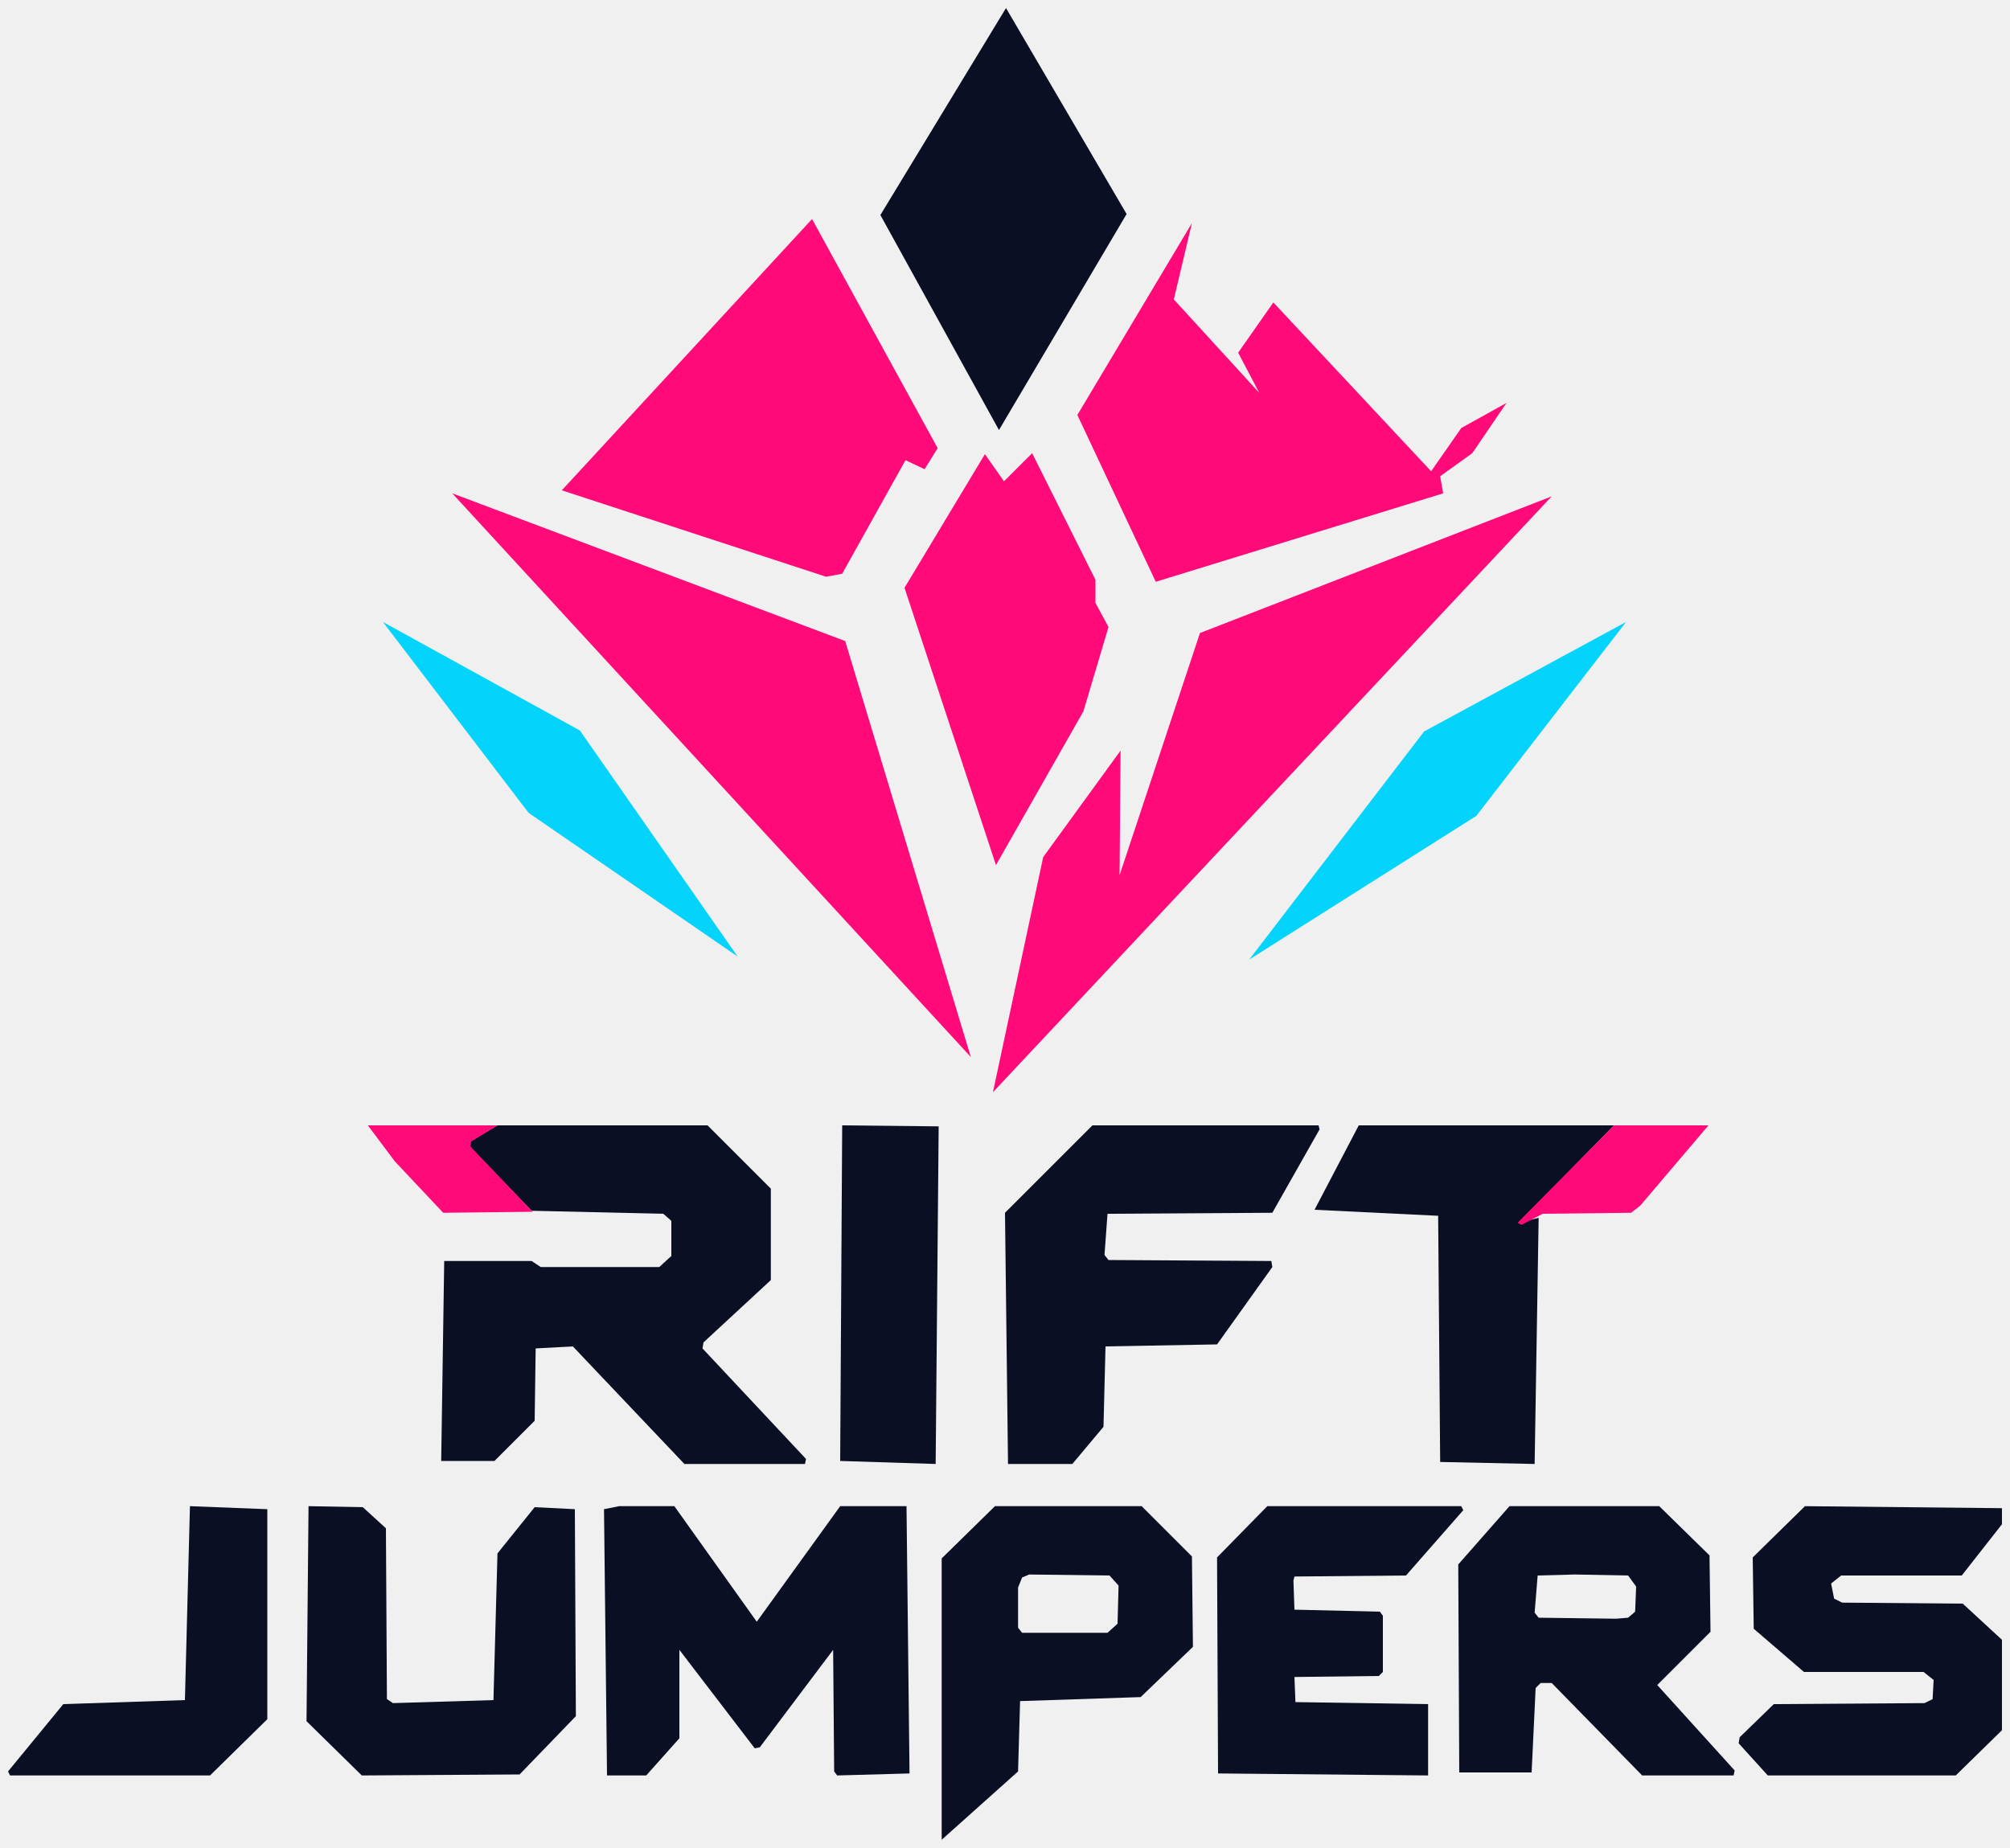
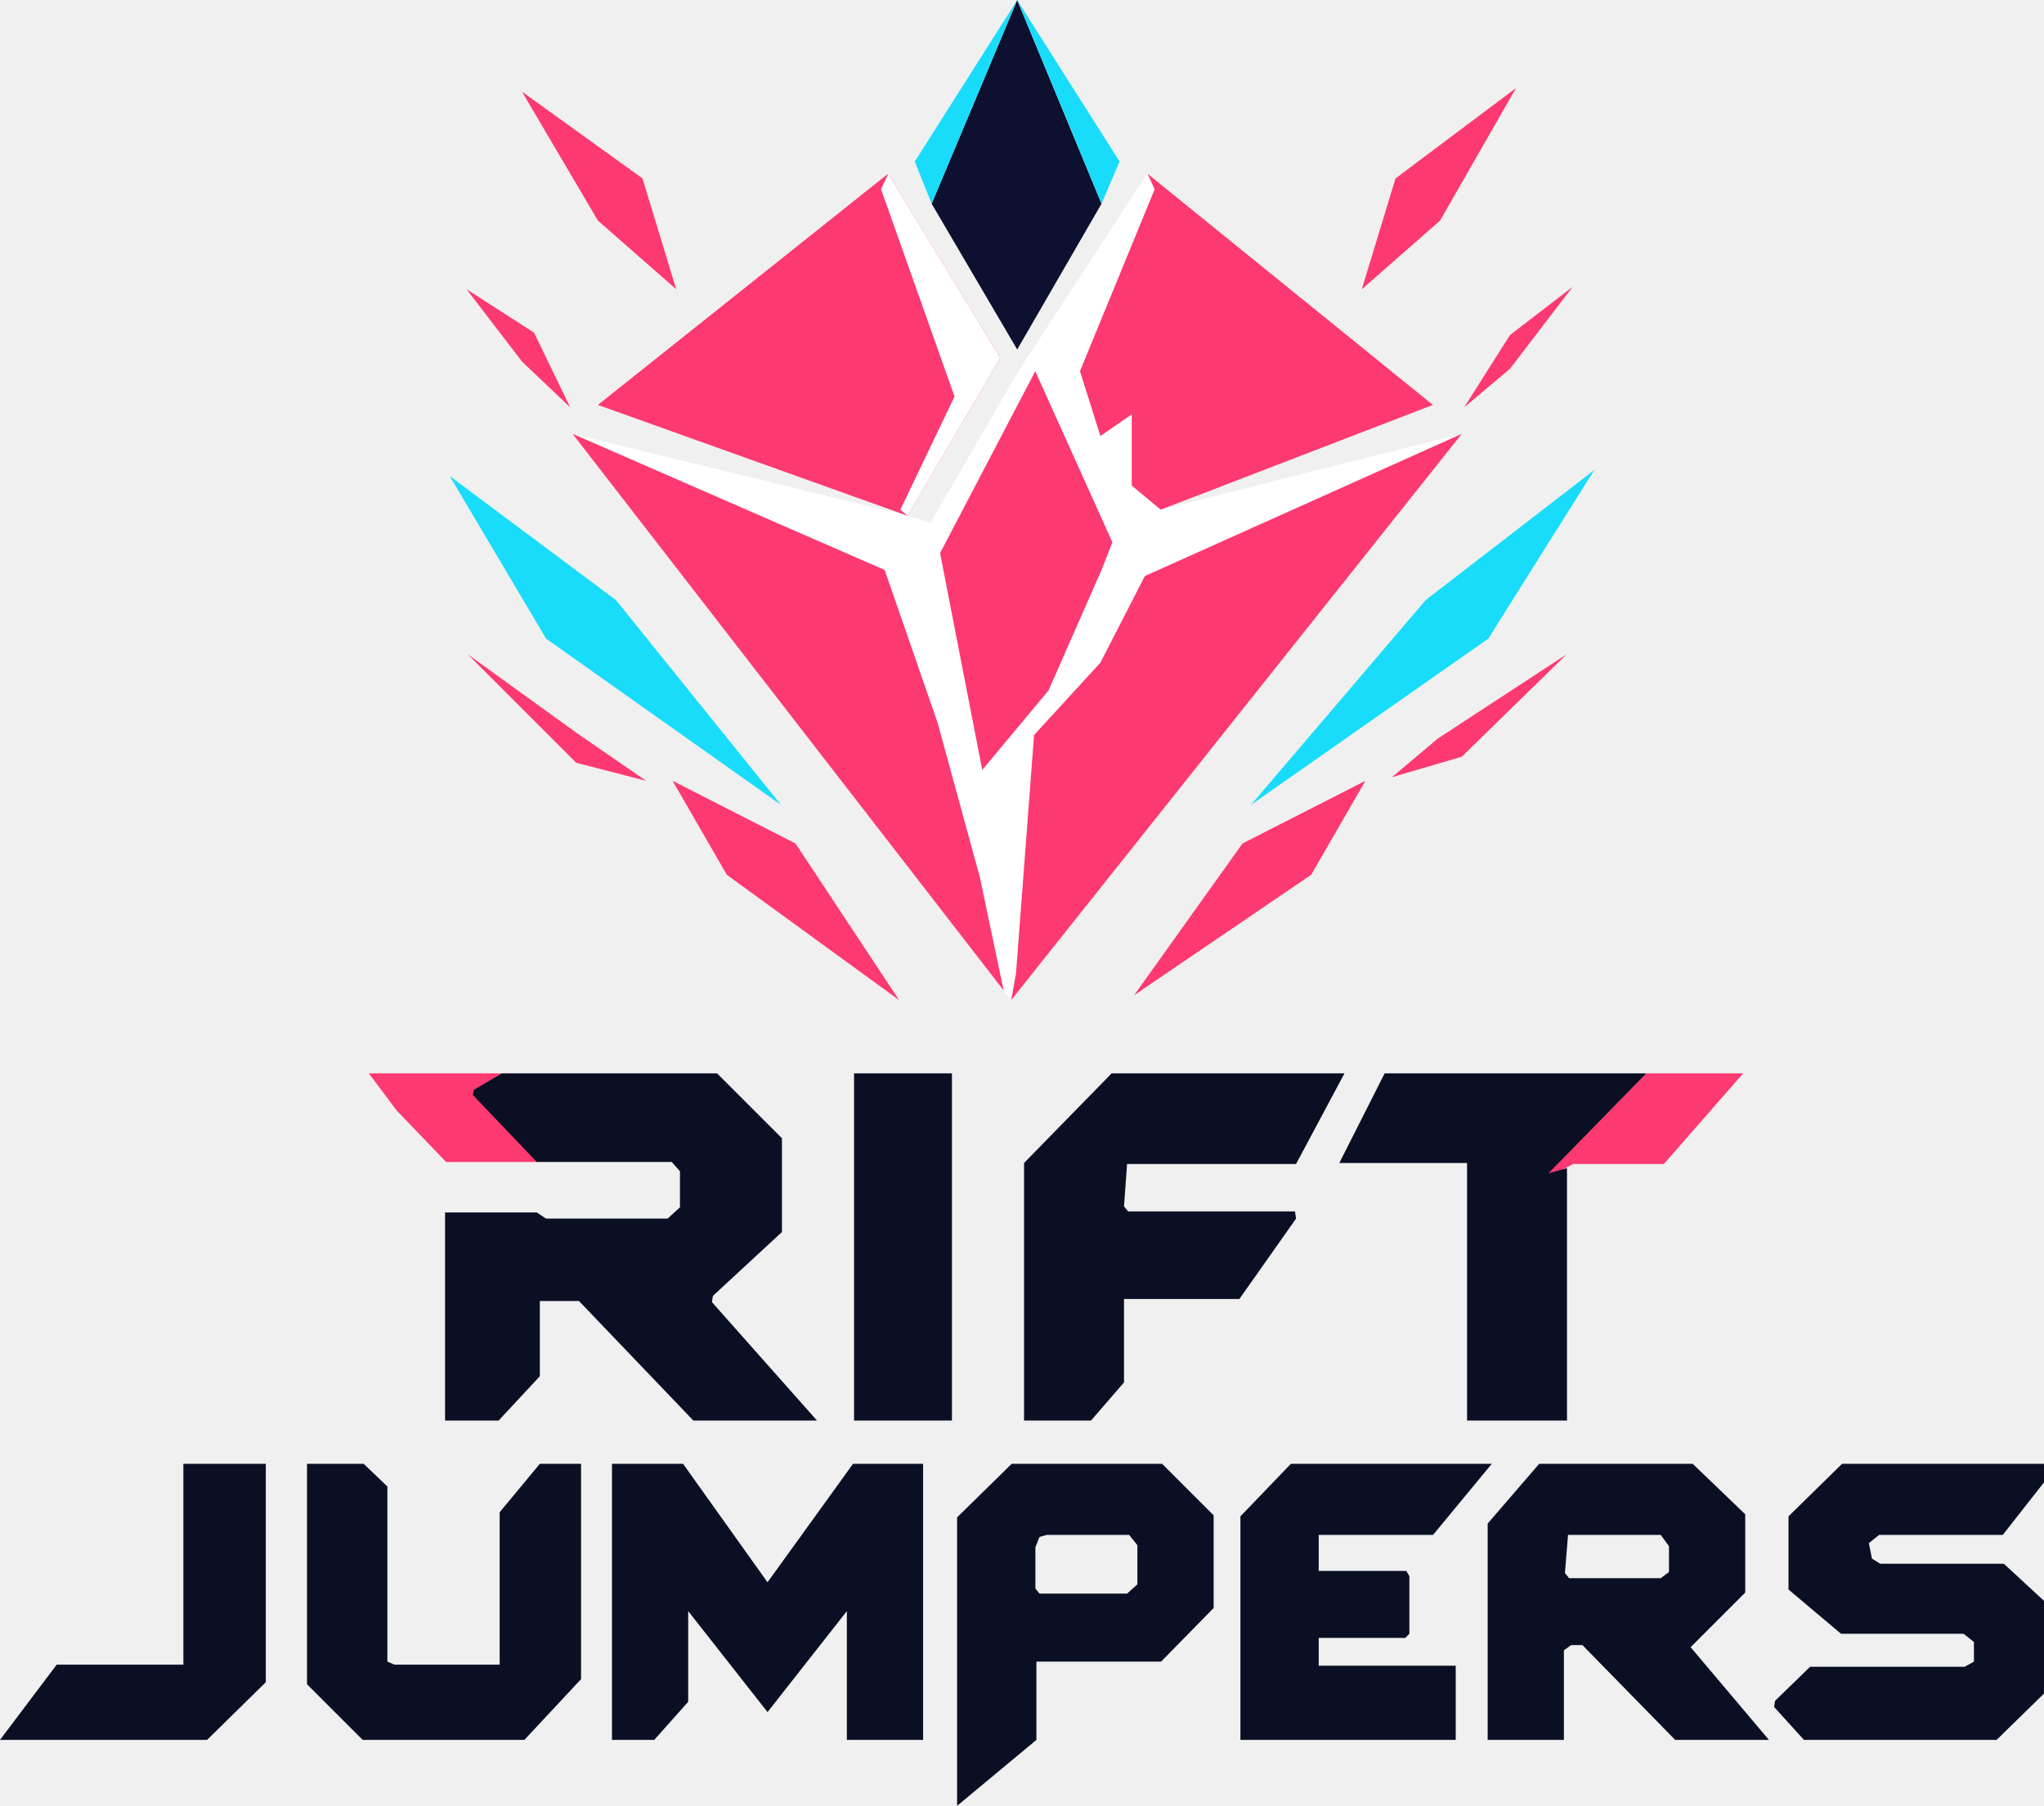
- <svg xmlns="http://www.w3.org/2000/svg" viewBox="0 0 2000 1839" width="2000" height="1839">
-   <g transform="translate(326.0,0)">
-     <path d="M0,0 L-556,593 L-506,359 L-429,253 L-430,377 L-350,136 Z" transform="translate(1218,494)" fill="#FF0A78" />
-     <path d="M0,0 L391,147 L516,561 Z" transform="translate(124,491)" fill="#FF0A78" />
-     <path d="M0,0 L125,228 L112,249 L93,240 L30,353 L14,356 L-249,270 Z" transform="translate(482,218)" fill="#FF0A78" />
-     <path d="M0,0 L-18,76 L67,169 L46,129 L81,79 L238,247 L268,204 L313,179 L279,229 L247,252 L250,269 L-36,357 L-114,191 Z" transform="translate(860,222)" fill="#FF0A78" />
-     <path d="M0,0 L120,205 L-7,420 L-125,206 Z" transform="translate(675,8)" fill="#0A0F24" />
-     <path d="M0,0 L63,126 L63,149 L76,173 L51,257 L-36,410 L-127,134 L-47,1 L-28,28 Z" transform="translate(701,451)" fill="#FF0A78" />
-     <path d="M0,0 L-149,193 L-375,336 L-201,109 Z" transform="translate(1292,619)" fill="#04D3FB" />
-     <path d="M0,0 L196,108 L353,333 L145,190 Z" transform="translate(55,619)" fill="#04D3FB" />
+ <svg xmlns="http://www.w3.org/2000/svg" viewBox="0 0 1984.0 1752.8" width="1984" height="1753">
+   <g transform="translate(436.5 0) scale(1.1695)">
+     <path fill="#0E1030" d="M471,0 L400,169 L471,290 L541,169 Z" />
+     <path fill="#19DCFB" d="M471,0 L386,134 L400,169 Z" />
+     <path fill="#19DCFB" d="M471,0 L556,134 L541,169 Z" />
+     <path fill="#FD3971" d="M60,76 L160,148 L188,240 L123,183 Z" />
+     <path fill="#FD3971" d="M14,240 L70,276 L100,338 L60,300 Z" />
+     <path fill="#FD3971" d="M15,543 L105,608 L163,648 L105,633 Z" />
+     <path fill="#FD3971" d="M185,648 L287,700 L373,830 L230,726 Z" />
+     <path fill="#FD3971" d="M885,73 L785,148 L757,240 L822,183 Z" />
+     <path fill="#FD3971" d="M932,238 L880,278 L842,338 L880,306 Z" />
+     <path fill="#FD3971" d="M927,543 L820,613 L782,645 L840,628 Z" />
+     <path fill="#FD3971" d="M760,648 L658,700 L568,826 L715,726 Z" />
+     <path fill="#19DCFB" d="M0,395 L138,498 L275,668 L80,530 Z" />
+     <path fill="#19DCFB" d="M950,390 L810,498 L665,668 L862,530 Z" />
+     <path fill="#FD3971" d="M364,144 L123,336 L380,428 L457,297 Z" />
+     <path fill="#FD3971" d="M579,144 L816,336 L590,423 L566,403 L566,344 L540,362 L523,308 L585,157 Z" />
+     <path fill="#FD3971" d="M102,360 L466,468 L840,360 L466,830 Z" />
+     <path fill="#FFFFFF" d="M364,144 L457,297 L380,428 L374,423 L419,329 L358,157 Z" />
+     <path fill="#FFFFFF" d="M579,144 L585,157 L523,308 L540,362 L566,344 L566,403 L590,423 L840,360 L577,478 L540,550 L485,610 L470,808 L466,830 L460,823 L440,728 L405,600 L361,473 L102,360 L380,428 L399,434 L472,308 Z" />
+     <path fill="#FD3971" d="M486,308 L550,450 L541,473 L497,573 L442,639 L407,459 Z" />
  </g>
-   <g transform="translate(0.0,1120)">
-     <path d="M0,0 L209,0 L272,63 L272,154 L205,216 L204,222 L307,332 L306,337 L186,337 L75,220 L38,222 L37,294 L-3,334 L-56,334 L-53,135 L34,135 L43,141 L161,141 L173,130 L173,95 L165,88 L34,85 L-28,21 L-27,16 Z" transform="translate(495,0)" fill="#0A0F24" />
-     <path d="M0,0 L55,0 L137,115 L220,0 L286,0 L289,266 L217,268 L214,264 L213,143 L140,240 L135,241 L60,143 L60,231 L27,268 L-12,268 L-15,3 Z" transform="translate(616,379)" fill="#0A0F24" />
-     <path d="M0,0 L225,0 L226,4 L179,87 L15,88 L12,129 L16,134 L178,135 L179,141 L124,218 L13,220 L11,300 L-20,337 L-84,337 L-87,87 Z" transform="translate(1087,0)" fill="#0A0F24" />
-     <path d="M0,0 L149,0 L199,49 L200,125 L147,178 L224,263 L223,268 L132,268 L42,176 L31,176 L26,181 L22,265 L-50,265 L-51,58 Z M65,68 L28,69 L25,106 L29,111 L106,112 L118,111 L125,105 L126,80 L118,69 Z" transform="translate(1502,379)" fill="#0A0F24" />
-     <path d="M0,0 L196,2 L196,18 L156,69 L36,69 L26,77 L29,92 L37,96 L157,97 L196,133 L196,223 L150,268 L-37,268 L-66,236 L-65,230 L-31,197 L119,196 L127,192 L128,173 L118,165 L-1,165 L-51,122 L-52,51 Z" transform="translate(1796,379)" fill="#0A0F24" />
-     <path d="M0,0 L146,0 L196,50 L197,140 L145,190 L25,194 L23,264 L-53,332 L-53,52 Z M34,68 L27,71 L23,81 L23,121 L27,126 L112,126 L122,117 L123,79 L114,69 Z" transform="translate(990,379)" fill="#0A0F24" />
-     <path d="M0,0 L54,1 L77,22 L78,192 L84,196 L184,193 L188,47 L225,1 L265,3 L266,209 L210,267 L53,268 L-2,214 Z" transform="translate(307,379)" fill="#0A0F24" />
-     <path d="M0,0 L254,0 L159,97 L179,92 L175,337 L81,335 L79,90 L-44,84 Z" transform="translate(1352,0)" fill="#0A0F24" />
-     <path d="M0,0 L193,0 L195,4 L138,69 L27,70 L26,74 L27,103 L112,105 L115,109 L115,165 L111,169 L27,170 L28,195 L160,197 L160,268 L-49,266 L-50,51 Z" transform="translate(1261,379)" fill="#0A0F24" />
-     <path d="M0,0 L96,1 L93,337 L-2,334 Z" transform="translate(838,0)" fill="#0A0F24" />
-     <path d="M0,0 L77,3 L77,212 L20,268 L-179,268 L-181,264 L-126,197 L-5,193 Z" transform="translate(189,379)" fill="#0A0F24" />
-     <path d="M0,0 L94,0 L26,80 L17,87 L-71,88 L-92,99 L-96,97 Z" transform="translate(1606,0)" fill="#FF0A78" />
-     <path d="M0,0 L129,0 L103,16 L102,21 L164,86 L75,87 L27,36 Z" transform="translate(366,0)" fill="#FF0A78" />
+   <g transform="translate(0 1041.8)">
+     <path fill="#FD3971" d="M1598,0 L1692,0 L1615,88 L1527,88 L1506,99 L1502,97 Z M358,0 L487,0 L461,16 L460,21 L522,86 L433,86 L385,36 Z" />
+     <path fill="#0A0F24" fill-rule="evenodd" d="M487,0 L696,0 L759,63 L759,154 L692,216 L691,222 L793,337 L673,337 L562,221 L524,221 L524,294 L484,337 L432,337 L432,135 L521,135 L530,141 L648,141 L660,130 L660,95 L652,86 L521,86 L459,21 L460,16 Z M663,379 L745,494 L828,379 L896,379 L896,647 L822,647 L822,522 L745,620 L668,522 L668,610 L635,647 L594,647 L594,379 Z M1079,0 L1305,0 L1258,88 L1094,88 L1091,129 L1095,134 L1257,134 L1258,141 L1203,219 L1091,219 L1091,300 L1059,337 L994,337 L994,87 Z M1494,379 L1643,379 L1694,428 L1694,504 L1641,557 L1717,647 L1626,647 L1536,555 L1525,555 L1518,560 L1518,647 L1444,647 L1444,437 Z M1522,448 L1519,485 L1523,490 L1612,490 L1620,484 L1620,459 L1612,448 Z M1788,379 L1984,379 L1984,397 L1944,448 L1824,448 L1814,456 L1817,471 L1825,476 L1945,476 L1984,512 L1984,602 L1938,647 L1751,647 L1722,615 L1723,609 L1757,576 L1907,576 L1916,571 L1916,552 L1906,544 L1787,544 L1736,501 L1736,430 Z M982,379 L1128,379 L1178,429 L1178,519 L1127,571 L1006,571 L1006,647 L929,711 L929,431 Z M1016,448 L1009,450 L1005,460 L1005,500 L1009,505 L1094,505 L1104,496 L1104,458 L1096,448 Z M298,379 L353,379 L376,401 L376,571 L383,574 L485,574 L485,426 L524,379 L564,379 L564,588 L509,647 L352,647 L298,593 Z M1344,0 L1598,0 L1503,97 L1521,92 L1521,337 L1424,337 L1424,87 L1300,87 Z M1253,379 L1448,379 L1391,448 L1280,448 L1280,483 L1365,483 L1368,488 L1368,544 L1364,548 L1280,548 L1280,575 L1413,575 L1413,647 L1204,647 L1204,430 Z M829,0 L924,0 L924,337 L829,337 Z M178,379 L258,379 L258,591 L201,647 L0,647 L55,574 L178,574 Z" />
  </g>
</svg>
